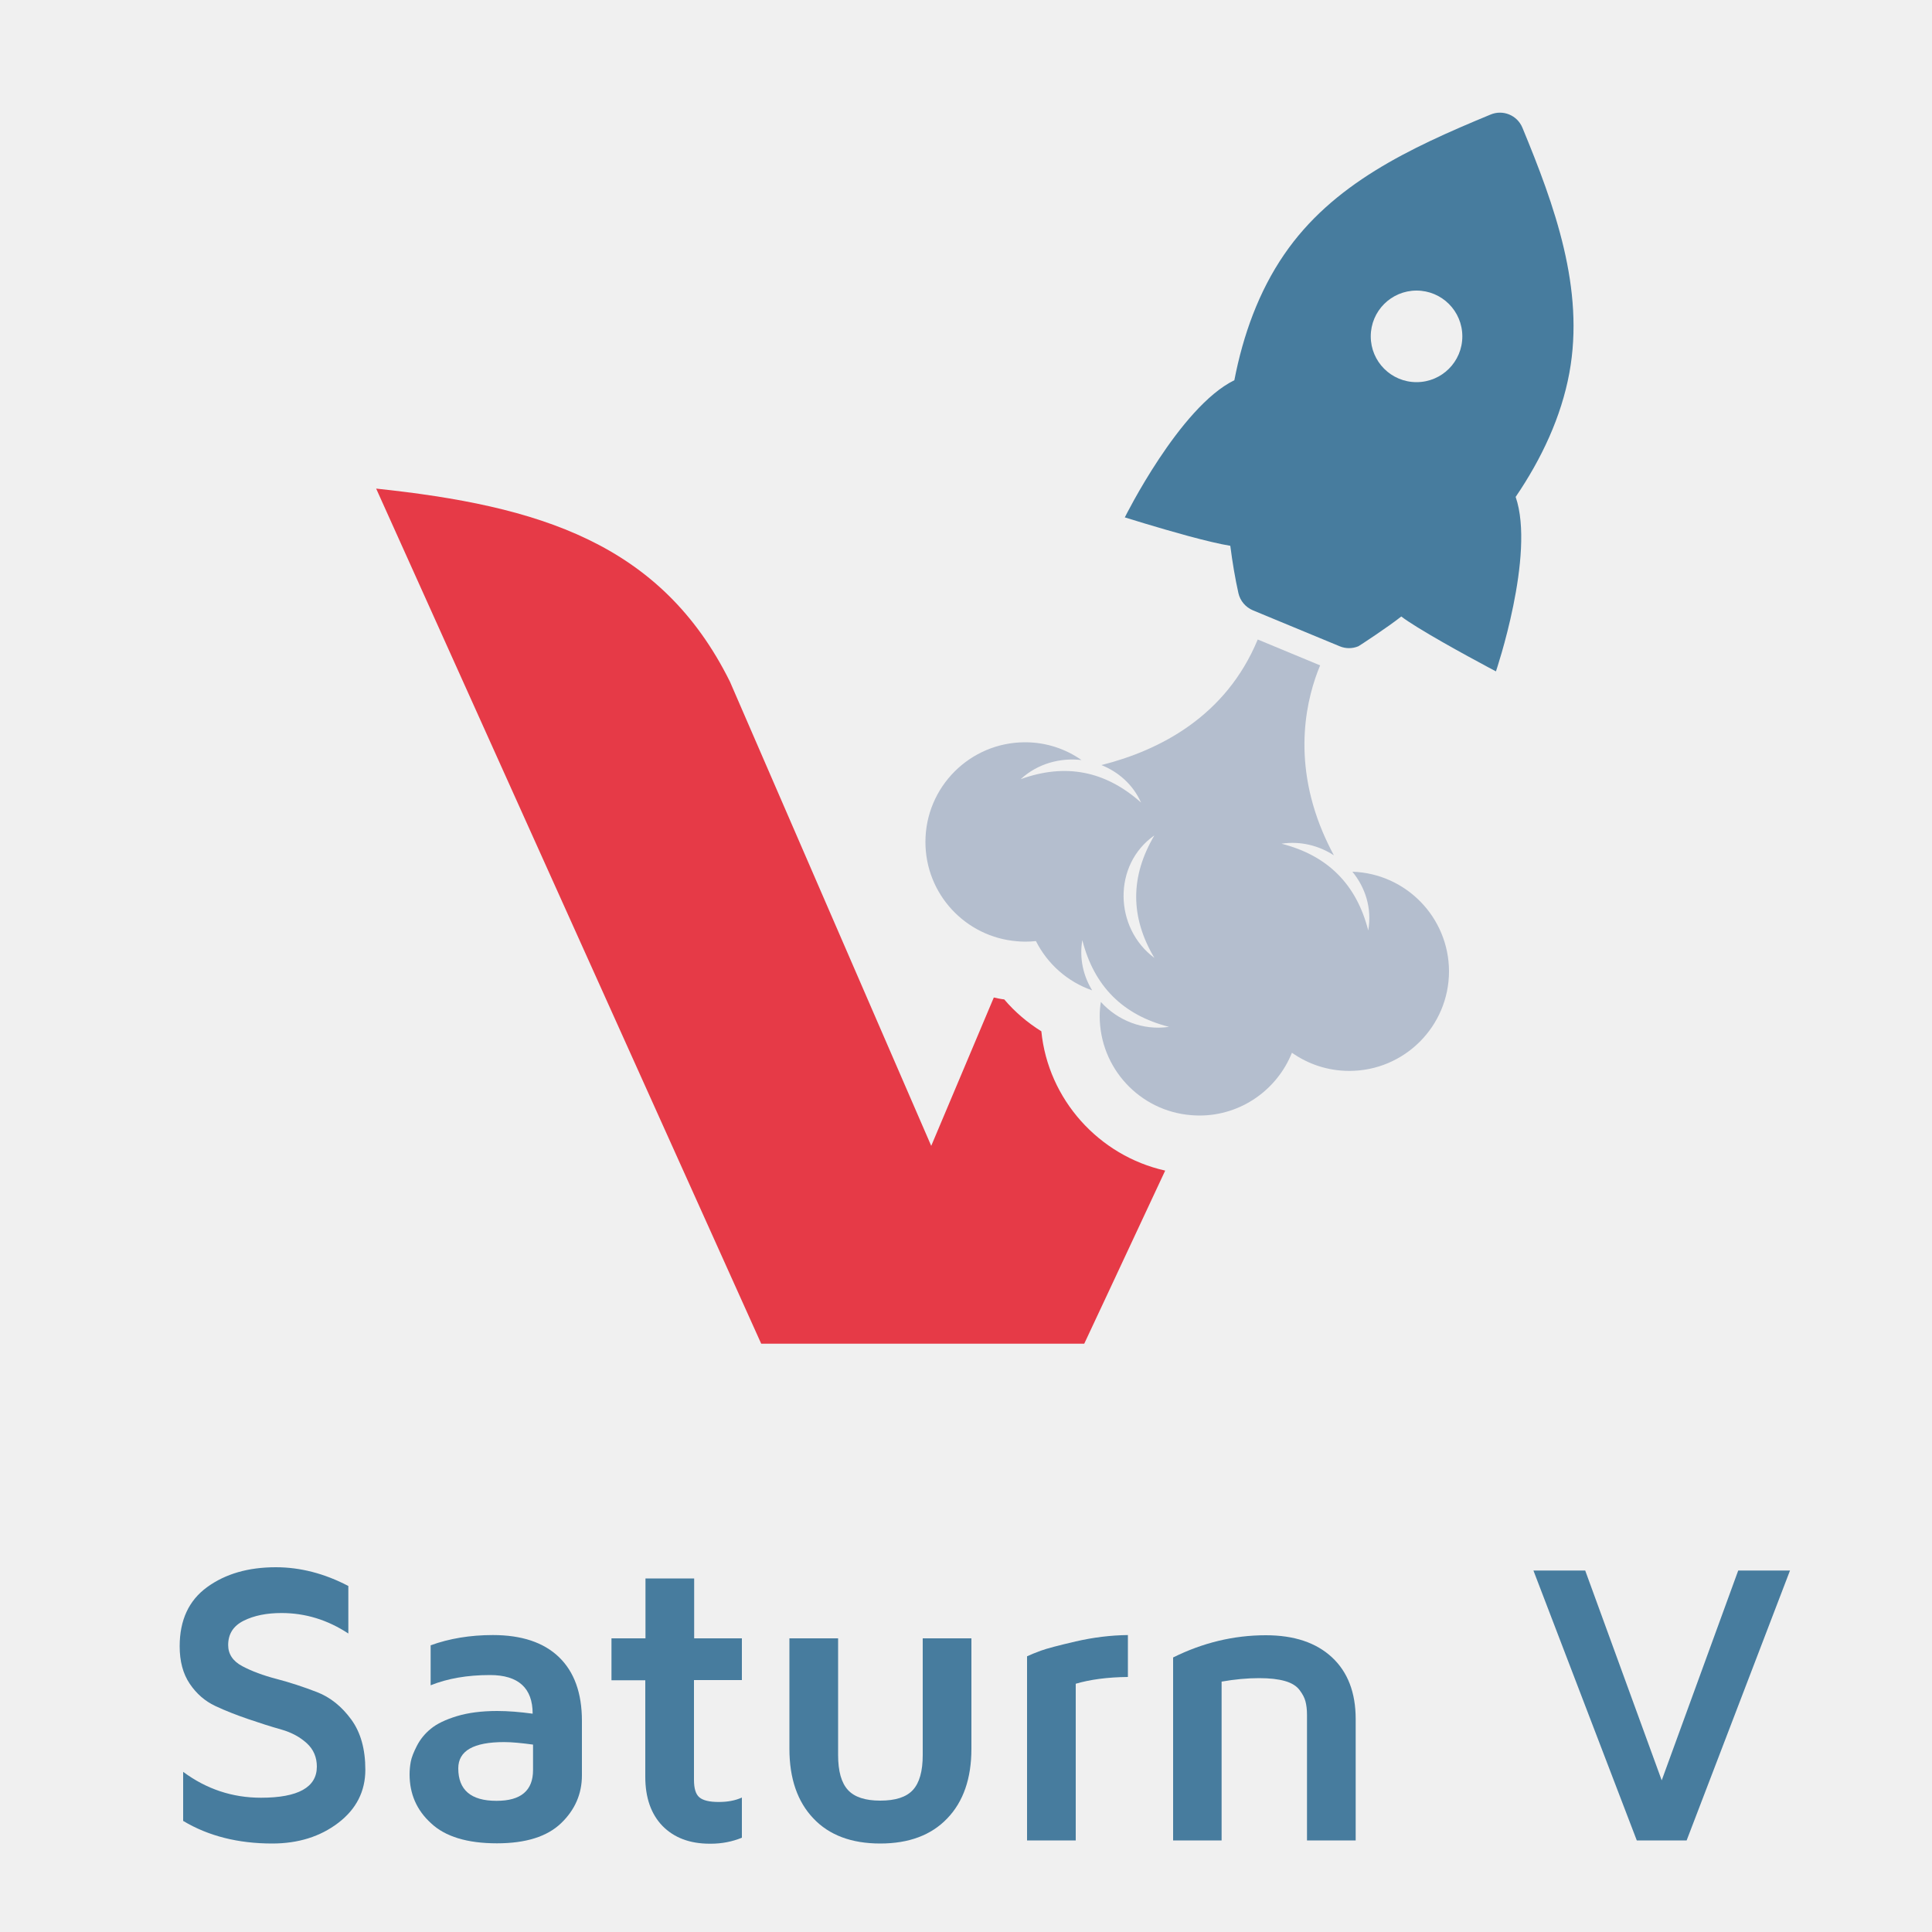
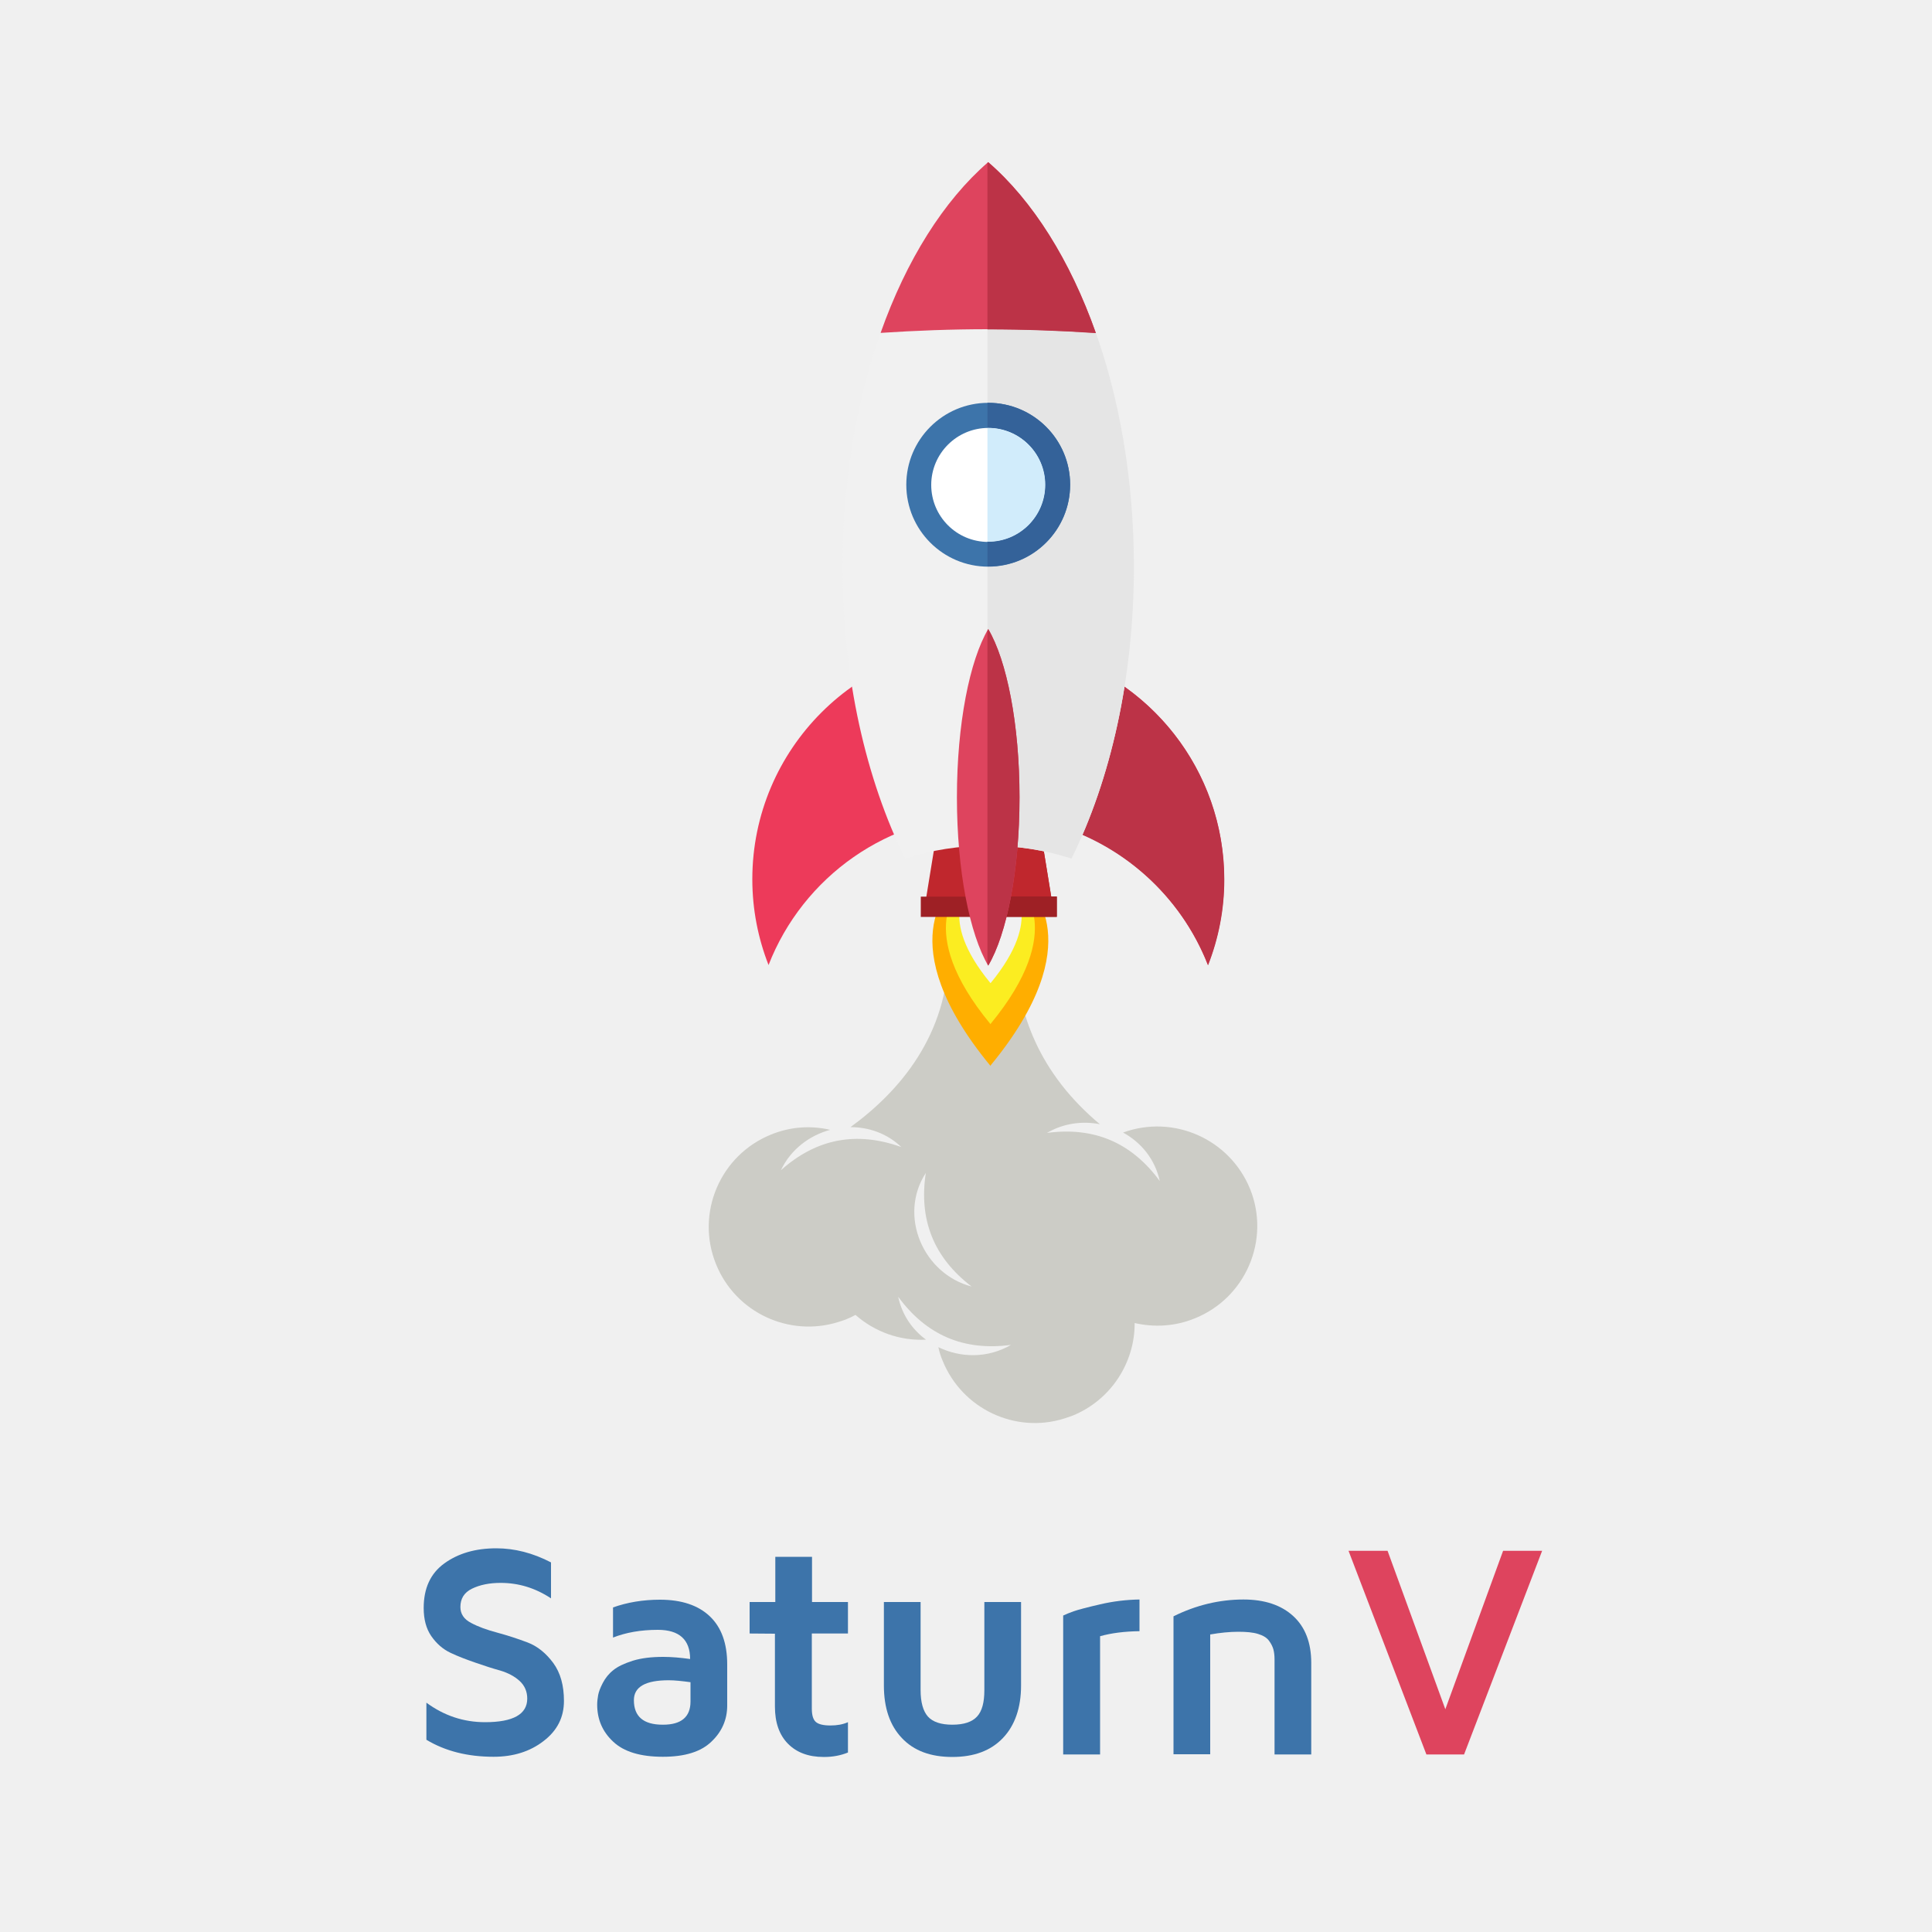
- <svg xmlns="http://www.w3.org/2000/svg" version="1.0" id="Layer_1" x="0px" y="0px" viewBox="0 0 1000 1000" enable-background="new 0 0 1000 1000" xml:space="preserve">
+ <svg xmlns="http://www.w3.org/2000/svg" version="1.1" id="Layer_1" x="0px" y="0px" viewBox="0 0 1000 1000" enable-background="new 0 0 1000 1000" xml:space="preserve">
+   <path fill="#CCCCC6" d="M581.3,586.2c9.3,5.1,16.5,13.7,19,25.1c-14.6-19.9-34-28.2-58.4-24.9c8.5-5,18.4-6.3,27.4-4.5  c-3.6-3-6.8-6-9.9-9.1c-29.4-29.7-33.6-62.1-33.4-79.5l-35-0.4c-0.4,42.9-25.4,72-50.8,90.5c9.4,0,18.9,3.2,26.3,10.3  c-23.2-8.3-43.9-4.4-62.3,12c5.1-10.8,14.8-18,25.5-20.9c-9.9-2.3-20.4-1.7-30.5,2.4c-26.4,10.6-39.3,40.7-28.6,67.1  c10.1,25.1,37.8,37.9,63.2,30c1.2-0.4,2.6-0.8,3.9-1.3c1.8-0.7,3.4-1.5,5.1-2.4c10,8.8,23.1,13.5,36.5,12.8  c-7.1-5.2-12.4-12.8-14.4-22.2c14.6,19.9,34,28.2,58.4,24.9c-12,7-26,6.8-37.6,1.2c0.5,2.4,1.2,4.7,2.2,7c10.1,25,37.7,37.9,63,29.9  c1.3-0.4,2.7-0.9,4.1-1.4c20.1-8.1,32.4-27.6,32.3-48c10,2.3,20.8,1.8,31.1-2.4c26.4-10.6,39.3-40.7,28.6-67.1  C636.4,589.5,607.4,576.7,581.3,586.2z M502.9,665.9c-25-6.5-38.1-36.6-23.7-58.8C475.5,631.4,483.3,650.9,502.9,665.9z" />
  <g>
-     <path fill="#E63A47" d="M539,533.8c-7.2-4.5-13.7-10-19.2-16.5c-1.8-0.2-3.6-0.6-5.4-1L482,593.1L377.8,352.8   c-35.7-71.9-99-91-183.1-99.9L394,695.5h167.2c0,0,17.3-36.9,41.9-89.6C568.7,598.2,542.5,569,539,533.8z" />
-     <path fill="#B4BECE" d="M700,451.2c6.7,8.2,10.2,18.9,8.2,30.4c-6.1-23.9-21-38.8-44.9-44.9c9.8-1.5,19.4,1,27.1,6   c-2.2-4.1-4.1-8.1-5.8-12.1c-16.2-38.5-8-70.2-1.3-86.2L651,331c-16.4,39.6-50.4,57.3-80.9,65c8.7,3.5,16.3,10,20.5,19.4   c-18.4-16.4-39.1-20.5-62.3-12.1c8.8-8.1,20.5-11.2,31.5-9.9c-8.3-5.8-18.3-9.2-29.2-9.2c-28.5,0-51.6,23.1-51.6,51.6   c0,27.1,20.9,49.3,47.5,51.4c1.3,0.1,2.7,0.2,4.1,0.2c1.9,0,3.7-0.1,5.6-0.3c6,11.9,16.4,21.1,29.1,25.5c-4.6-7.5-6.7-16.5-5.1-26   c6.1,23.9,21,38.8,44.9,44.9c-13.7,2-26.7-3.4-35.3-12.9c-0.4,2.4-0.6,4.8-0.6,7.3c0,27,20.8,49.2,47.3,51.3   c1.4,0.1,2.8,0.2,4.3,0.2c21.7,0,40.3-13.5,47.9-32.5c8.4,5.9,18.6,9.4,29.7,9.4c28.5,0,51.6-23.1,51.6-51.6   C749.9,474.8,727.7,452.1,700,451.2z M597.5,495.8c-20.8-15.4-21.7-48.2,0-63.4C585,453.6,584.9,474.6,597.5,495.8z" />
-     <path fill="#477C9E" d="M788,66.1c-2.7-6.5-10.1-9.5-16.5-6.8c-42.1,17.4-81.9,36-106.8,72.4c-13.2,19.2-21.3,41.8-25.8,65.1   c-28.4,13.9-56.7,71-56.7,71s16.9,5.3,32.7,9.6c8.5,2.3,16.8,4.3,21.9,5.1c1.1,8.6,2.5,16.9,4.2,24.5c0.9,4,3.7,7.3,7.5,8.9   l44.9,18.6c3.1,1.3,6.6,1.3,9.7,0c0.6-0.3,15.4-10,22.2-15.4c2.1,1.6,5,3.5,8.4,5.6c15.5,9.6,40.6,22.8,40.6,22.8   s20.5-60.4,10.2-90.3c13.4-19.7,23.6-41.4,27.8-64.2C820.3,149.5,804.7,106.5,788,66.1z M733.2,197.8c-13.1,0-23.7-10.6-23.7-23.7   c0-13.1,10.6-23.7,23.7-23.7s23.7,10.6,23.7,23.7C756.9,187.2,746.3,197.8,733.2,197.8z" />
+     <g>
+       <path fill="#FFAE00" d="M512.7,551.5c52.8-64.1,19.6-92.3,19.6-92.3h-19.6h-0.2h-19.6c0,0-33.2,28.1,19.6,92.3v0.2    c0,0,0.1-0.1,0.1-0.1c0,0,0.1,0.1,0.1,0.1V551.5z" />
+     </g>
+     <g>
+       <path fill="#FBED21" d="M512.7,530c40.5-49.2,15.1-70.8,15.1-70.8h-15.1h-0.1h-15.1c0,0-25.5,21.6,15.1,70.8v0.2    C512.6,530.2,512.6,530.2,512.7,530c0,0.1,0,0.1,0,0.2V530z" />
+     </g>
+     <g>
+       <path fill="#F1F1F1" d="M512.7,508.9c28.4-34.5,10.6-49.6,10.6-49.6h-10.6h-0.1H502C502,459.2,484.2,474.4,512.7,508.9l-0.1,0.1    C512.6,509,512.6,509,512.7,508.9c0,0.1,0,0.1,0,0.1V508.9z" />
+     </g>
+     <polygon fill="#C0272D" points="544.4,465.8 479.2,465.8 489.4,403.2 534.2,403.2  " />
+     <rect x="476.6" y="464.1" fill="#9E2025" width="70.4" height="10.5" />
+     <path fill="#C0272D" d="M519,464.1h25.1l-4.8-29.5h-17.8C521,445.9,520.1,456,519,464.1z" />
+     <path fill="#9E2025" d="M517.2,474.5H547v-10.5h-2.8H519C518.5,468.1,517.9,471.6,517.2,474.5z" />
  </g>
+   <path fill="#3D74AA" d="M219.3,832.3c0-10.2,3.5-17.9,10.7-23.1c7.2-5.2,16.1-7.8,26.9-7.8c9.4,0,18.9,2.4,28.3,7.3v18.6  c-8.2-5.4-16.8-8-26.1-8c-5.8,0-10.7,1-14.8,3c-4.1,2-6,5.2-6,9.5c0,3.5,1.8,6.3,5.5,8.2c3.7,2,8.2,3.6,13.4,5  c5.2,1.4,10.5,3.1,15.8,5.1c5.3,2,9.7,5.7,13.4,10.7c3.7,5.1,5.5,11.6,5.5,19.6c0,8.5-3.5,15.4-10.6,20.8c-7,5.4-15.6,8.1-25.8,8.1  c-13.4,0-25-2.9-34.8-8.8v-19.2c9.1,6.7,19.2,10.1,30.4,10.1c14.5,0,21.8-4.1,21.8-12.2c0-3.6-1.3-6.7-3.9-9.1s-6-4.2-10-5.4  c-4-1.1-8.3-2.5-12.9-4.1c-4.6-1.6-8.9-3.2-12.9-5.1c-4-1.9-7.3-4.8-10-8.7C220.6,843,219.3,838.2,219.3,832.3z" />
+   <path fill="#3D74AA" d="M309.1,882.3c0-1.6,0.2-3.2,0.5-4.9s1.1-3.8,2.4-6.3s3.1-4.8,5.4-6.6c2.3-1.9,5.7-3.5,10.1-4.9  c4.5-1.4,9.7-2,15.8-2c4.3,0,8.9,0.4,13.9,1.1c0-10-5.6-15.1-16.7-15.1c-8.9,0-16.6,1.4-23.2,4v-15.6c7.3-2.6,15.4-4,24.3-4  c11.2,0,19.8,2.9,25.8,8.6c6,5.7,9,14,9,24.9v21.3c0,7.2-2.7,13.5-8.2,18.7c-5.4,5.2-13.7,7.8-25.1,7.8c-11.6,0-20.2-2.6-25.7-7.8  C311.8,896.3,309.1,889.9,309.1,882.3z M328.1,880c0,8.5,5,12.7,14.9,12.7c0.1,0,0.1,0,0.2,0c9.4,0,14.2-4,14.2-12v-10  c-4.5-0.6-8.2-1-11.3-1C334.1,869.7,328.1,873.1,328.1,880z" />
+   <path fill="#3D74AA" d="M388,845.5v-16.3h13.3v-23.4h19v23.4h18.6v16.3h-18.7v38.9c0,3.4,0.7,5.7,2.1,6.9c1.4,1.2,3.9,1.8,7.5,1.8  c3.4,0,6.4-0.5,9.1-1.7v15.7c-3.7,1.5-7.8,2.3-12.2,2.3c-0.2,0-0.3,0-0.4,0c-7.8,0-14-2.3-18.5-6.9c-4.5-4.6-6.7-11-6.7-19.2v-37.7  L388,845.5L388,845.5z" />
+   <path fill="#3D74AA" d="M457.5,872.4v-43.2h19v45.6c0,6.3,1.3,10.9,3.8,13.7s6.8,4.2,12.6,4.2c6,0,10.2-1.4,12.8-4.2  c2.6-2.8,3.8-7.3,3.8-13.7v-45.6h19v43.2c0,11.5-3.2,20.7-9.4,27.2c-6.3,6.6-15,9.8-26.2,9.8c-11.2,0-19.9-3.2-26.1-9.8  C460.6,893.1,457.5,884,457.5,872.4z" />
+   <path fill="#3D74AA" d="M550.3,908.1v-71.9c1.3-0.6,3.1-1.4,5.4-2.2c2.3-0.8,6.8-2,13.7-3.6s13.7-2.4,20.4-2.5v16.4  c-7.9,0.1-14.7,1-20.4,2.6v61.2H550.3z" />
+   <path fill="#3D74AA" d="M607.4,908.1v-71.5c11.5-5.7,23.6-8.7,36.2-8.7c11,0,19.6,2.9,25.8,8.6c6.2,5.7,9.3,13.8,9.3,24.2v47.4h-19  v-49.1c0-2.1-0.2-3.8-0.6-5.3c-0.4-1.4-1.1-2.9-2.3-4.5c-1.1-1.5-3-2.7-5.7-3.5c-2.6-0.8-6-1.1-10.1-1.1c-4.6,0-9.5,0.5-14.6,1.4v62  H607.4z" />
+   <path fill="#DE445E" d="M698,802.7h20.2l29.9,82l29.9-82h20.2l-40.4,105.4h-19.5L698,802.7z" />
  <g>
-     <path fill="#477C9E" d="M93,852.1c0-13.5,4.7-23.7,14.2-30.6c9.5-6.9,21.3-10.3,35.6-10.3c12.5,0,25.1,3.2,37.5,9.7v24.6   c-10.8-7.1-22.3-10.6-34.6-10.6c-7.7,0-14.2,1.3-19.6,4c-5.4,2.7-8,6.9-8,12.6c0,4.6,2.4,8.3,7.3,10.9c4.9,2.6,10.8,4.8,17.7,6.6   c6.9,1.8,13.9,4.1,20.9,6.8c7,2.7,12.9,7.5,17.8,14.2c4.9,6.7,7.3,15.4,7.3,26c0,11.2-4.7,20.4-14,27.5   c-9.3,7.1-20.7,10.7-34.2,10.7c-17.7,0-33.1-3.9-46.1-11.7v-25.4c12,8.9,25.4,13.4,40.3,13.4c19.2,0,28.9-5.4,28.9-16.1   c0-4.8-1.7-8.9-5.2-12.1c-3.5-3.2-7.9-5.6-13.2-7.1c-5.3-1.5-11-3.3-17.1-5.4c-6.1-2.1-11.8-4.3-17.1-6.8   c-5.3-2.5-9.7-6.3-13.2-11.5C94.7,866.3,93,859.9,93,852.1z" />
-     <path fill="#477C9E" d="M212,918.4c0-2.1,0.2-4.3,0.6-6.5c0.4-2.2,1.5-5,3.2-8.3c1.7-3.3,4.1-6.3,7.2-8.8c3-2.5,7.5-4.7,13.4-6.5   c5.9-1.8,12.9-2.7,20.9-2.7c5.7,0,11.8,0.5,18.4,1.4c0-13.3-7.4-20-22.1-20c-11.8,0-22,1.8-30.7,5.3v-20.7   c9.7-3.5,20.4-5.3,32.2-5.3c14.9,0,26.3,3.8,34.2,11.4c7.9,7.6,11.9,18.6,11.9,33v28.2c0,9.6-3.6,17.9-10.8,24.8   c-7.2,6.9-18.2,10.4-33.2,10.4c-15.4,0-26.8-3.5-34.1-10.4C215.6,936.9,212,928.4,212,918.4z M237.2,915.3   c0,11.2,6.6,16.8,19.7,16.8c0.1,0,0.1,0,0.2,0c12.5,0,18.8-5.3,18.8-15.9V903c-5.9-0.8-10.9-1.3-15-1.3   C245.1,901.7,237.2,906.2,237.2,915.3z" />
-     <path fill="#477C9E" d="M316.5,869.6V848h17.6v-31h25.2v31H384v21.6h-24.8v51.6c0,4.5,0.9,7.5,2.8,9.1c1.9,1.6,5.2,2.4,10,2.4   c4.5,0,8.5-0.7,12-2.3v20.8c-4.9,2-10.3,3.1-16.1,3.1c-0.2,0-0.4,0-0.5,0c-10.4,0-18.5-3.1-24.5-9.2c-5.9-6.1-8.9-14.6-8.9-25.4   v-50H316.5z" />
-     <path fill="#477C9E" d="M408.6,905.2V848h25.2v60.4c0,8.4,1.7,14.4,5.1,18.1c3.4,3.7,9,5.5,16.7,5.5c7.9,0,13.5-1.8,16.9-5.5   c3.4-3.7,5.1-9.7,5.1-18.1V848h25.2v57.2c0,15.3-4.2,27.4-12.5,36c-8.3,8.7-19.9,13-34.7,13s-26.4-4.3-34.6-13   C412.8,932.6,408.6,920.6,408.6,905.2z" />
-     <path fill="#477C9E" d="M531.6,952.6v-95.3c1.7-0.8,4.1-1.8,7.1-2.9c3-1.1,9-2.7,18.1-4.8c9.1-2.1,18.1-3.2,27-3.3V868   c-10.5,0.1-19.5,1.3-27,3.5v81.1H531.6z" />
-     <path fill="#477C9E" d="M607.2,952.6v-94.7c15.3-7.6,31.3-11.5,48-11.5c14.6,0,26,3.8,34.2,11.4c8.2,7.6,12.3,18.3,12.3,32v62.8   h-25.2v-65c0-2.8-0.3-5.1-0.8-7c-0.5-1.9-1.5-3.8-3.1-5.9c-1.5-2-4-3.6-7.5-4.6c-3.5-1-7.9-1.5-13.4-1.5c-6.1,0-12.6,0.6-19.4,1.8   v82.2H607.2z" />
-     <path fill="#477C9E" d="M793.7,812.9h26.8l39.6,108.6l39.6-108.6h26.8L873,952.6h-25.8L793.7,812.9z" />
+     <rect x="473.8" y="322.6" fill="#EDEDEF" width="69.9" height="23.1" />
+     <rect x="473.8" y="322.6" fill="#FFFFFF" width="35" height="23.1" />
+     <path fill="#ED3A5A" d="M511.5,421.8c51.8,0,96,32.2,113.7,77.7c5.4-13.8,8.4-28.7,8.4-44.4c0-67.4-54.7-122.1-122.1-122.1   c-67.4,0-122.1,54.7-122.1,122.1c0,15.7,3,30.6,8.4,44.4C415.5,454,459.7,421.8,511.5,421.8z" />
+     <path fill="#BC3347" d="M542.7,337.1v88.9c37.8,10,68.5,37.6,82.6,73.6c5.4-13.8,8.4-28.7,8.4-44.4   C633.6,398.5,595,350.8,542.7,337.1z" />
+     <path fill="#F1F1F1" d="M511.5,437.7c15,0,29.5,2.3,43.1,6.7c20.2-40.8,32.3-93.5,32.3-151.1c0-91.4-30.7-170.6-75.4-209.4   c-44.8,38.8-75.4,118-75.4,209.4c0,57.6,12.2,110.2,32.4,151.1C482,440,496.5,437.7,511.5,437.7z" />
+     <path fill="#E5E5E5" d="M511.5,83.9c-0.1,0.1-0.3,0.3-0.4,0.4l0,353.4c0.1,0,0.3,0,0.4,0c15,0,29.5,2.3,43.1,6.7   c20.2-40.8,32.3-93.5,32.3-151.1C586.9,201.9,556.3,122.7,511.5,83.9z" />
+     <path fill="#DE445E" d="M511.5,170.4c19,0,37.5,0.7,55.7,1.9c-13.3-37.6-32.6-68.4-55.7-88.4c-23.1,20-42.4,50.8-55.7,88.4   C474,171.1,492.5,170.4,511.5,170.4z" />
+     <path fill="#BC3347" d="M511.1,84.3v86.2c0.1,0,0.3,0,0.4,0c19,0,37.5,0.7,55.7,1.9c-13.3-37.6-32.6-68.4-55.7-88.4   C511.4,84,511.2,84.2,511.1,84.3z" />
+     <path fill="#DE445E" d="M511.5,325.6c-9.6,16.2-16.2,49.1-16.2,87.1c0,38,6.6,70.9,16.2,87.1c9.6-16.2,16.2-49.1,16.2-87.1   C527.7,374.7,521.1,341.8,511.5,325.6z" />
+     <path fill="#BC3347" d="M511.1,326.4l0,172.6c0.2,0.3,0.3,0.5,0.4,0.8c9.6-16.2,16.2-49.1,16.2-87.1c0-38-6.6-70.9-16.2-87.1   C511.4,325.9,511.2,326.2,511.1,326.4z" />
+     <path fill="#3D74AA" d="M511.5,293.3c-23.4,0-42.4-19-42.4-42.4c0-23.4,19-42.4,42.4-42.4c23.4,0,42.4,19,42.4,42.4   C553.9,274.3,534.9,293.3,511.5,293.3L511.5,293.3z" />
+     <path fill="#FFFFFF" d="M511.5,221.5c-16.2,0-29.5,13.2-29.5,29.5c0,16.3,13.2,29.5,29.5,29.5c16.2,0,29.5-13.2,29.5-29.5   C541,234.7,527.8,221.5,511.5,221.5L511.5,221.5z" />
+     <g>
+       <path fill="#346299" d="M511.5,208.5c-0.1,0-0.3,0-0.4,0l0,12.9c0.1,0,0.3,0,0.4,0c16.2,0,29.5,13.2,29.5,29.4    c0,16.3-13.2,29.5-29.5,29.5c-0.1,0-0.3,0-0.4,0l0,12.9c0.1,0,0.3,0,0.4,0c23.4,0,42.4-19,42.4-42.4    C553.9,227.5,534.9,208.5,511.5,208.5z" />
+       <path fill="#D1ECFB" d="M541,250.9c0-16.2-13.2-29.4-29.5-29.4c-0.1,0-0.3,0-0.4,0v58.9c0.1,0,0.3,0,0.4,0    C527.8,280.4,541,267.2,541,250.9z" />
+     </g>
  </g>
</svg>
